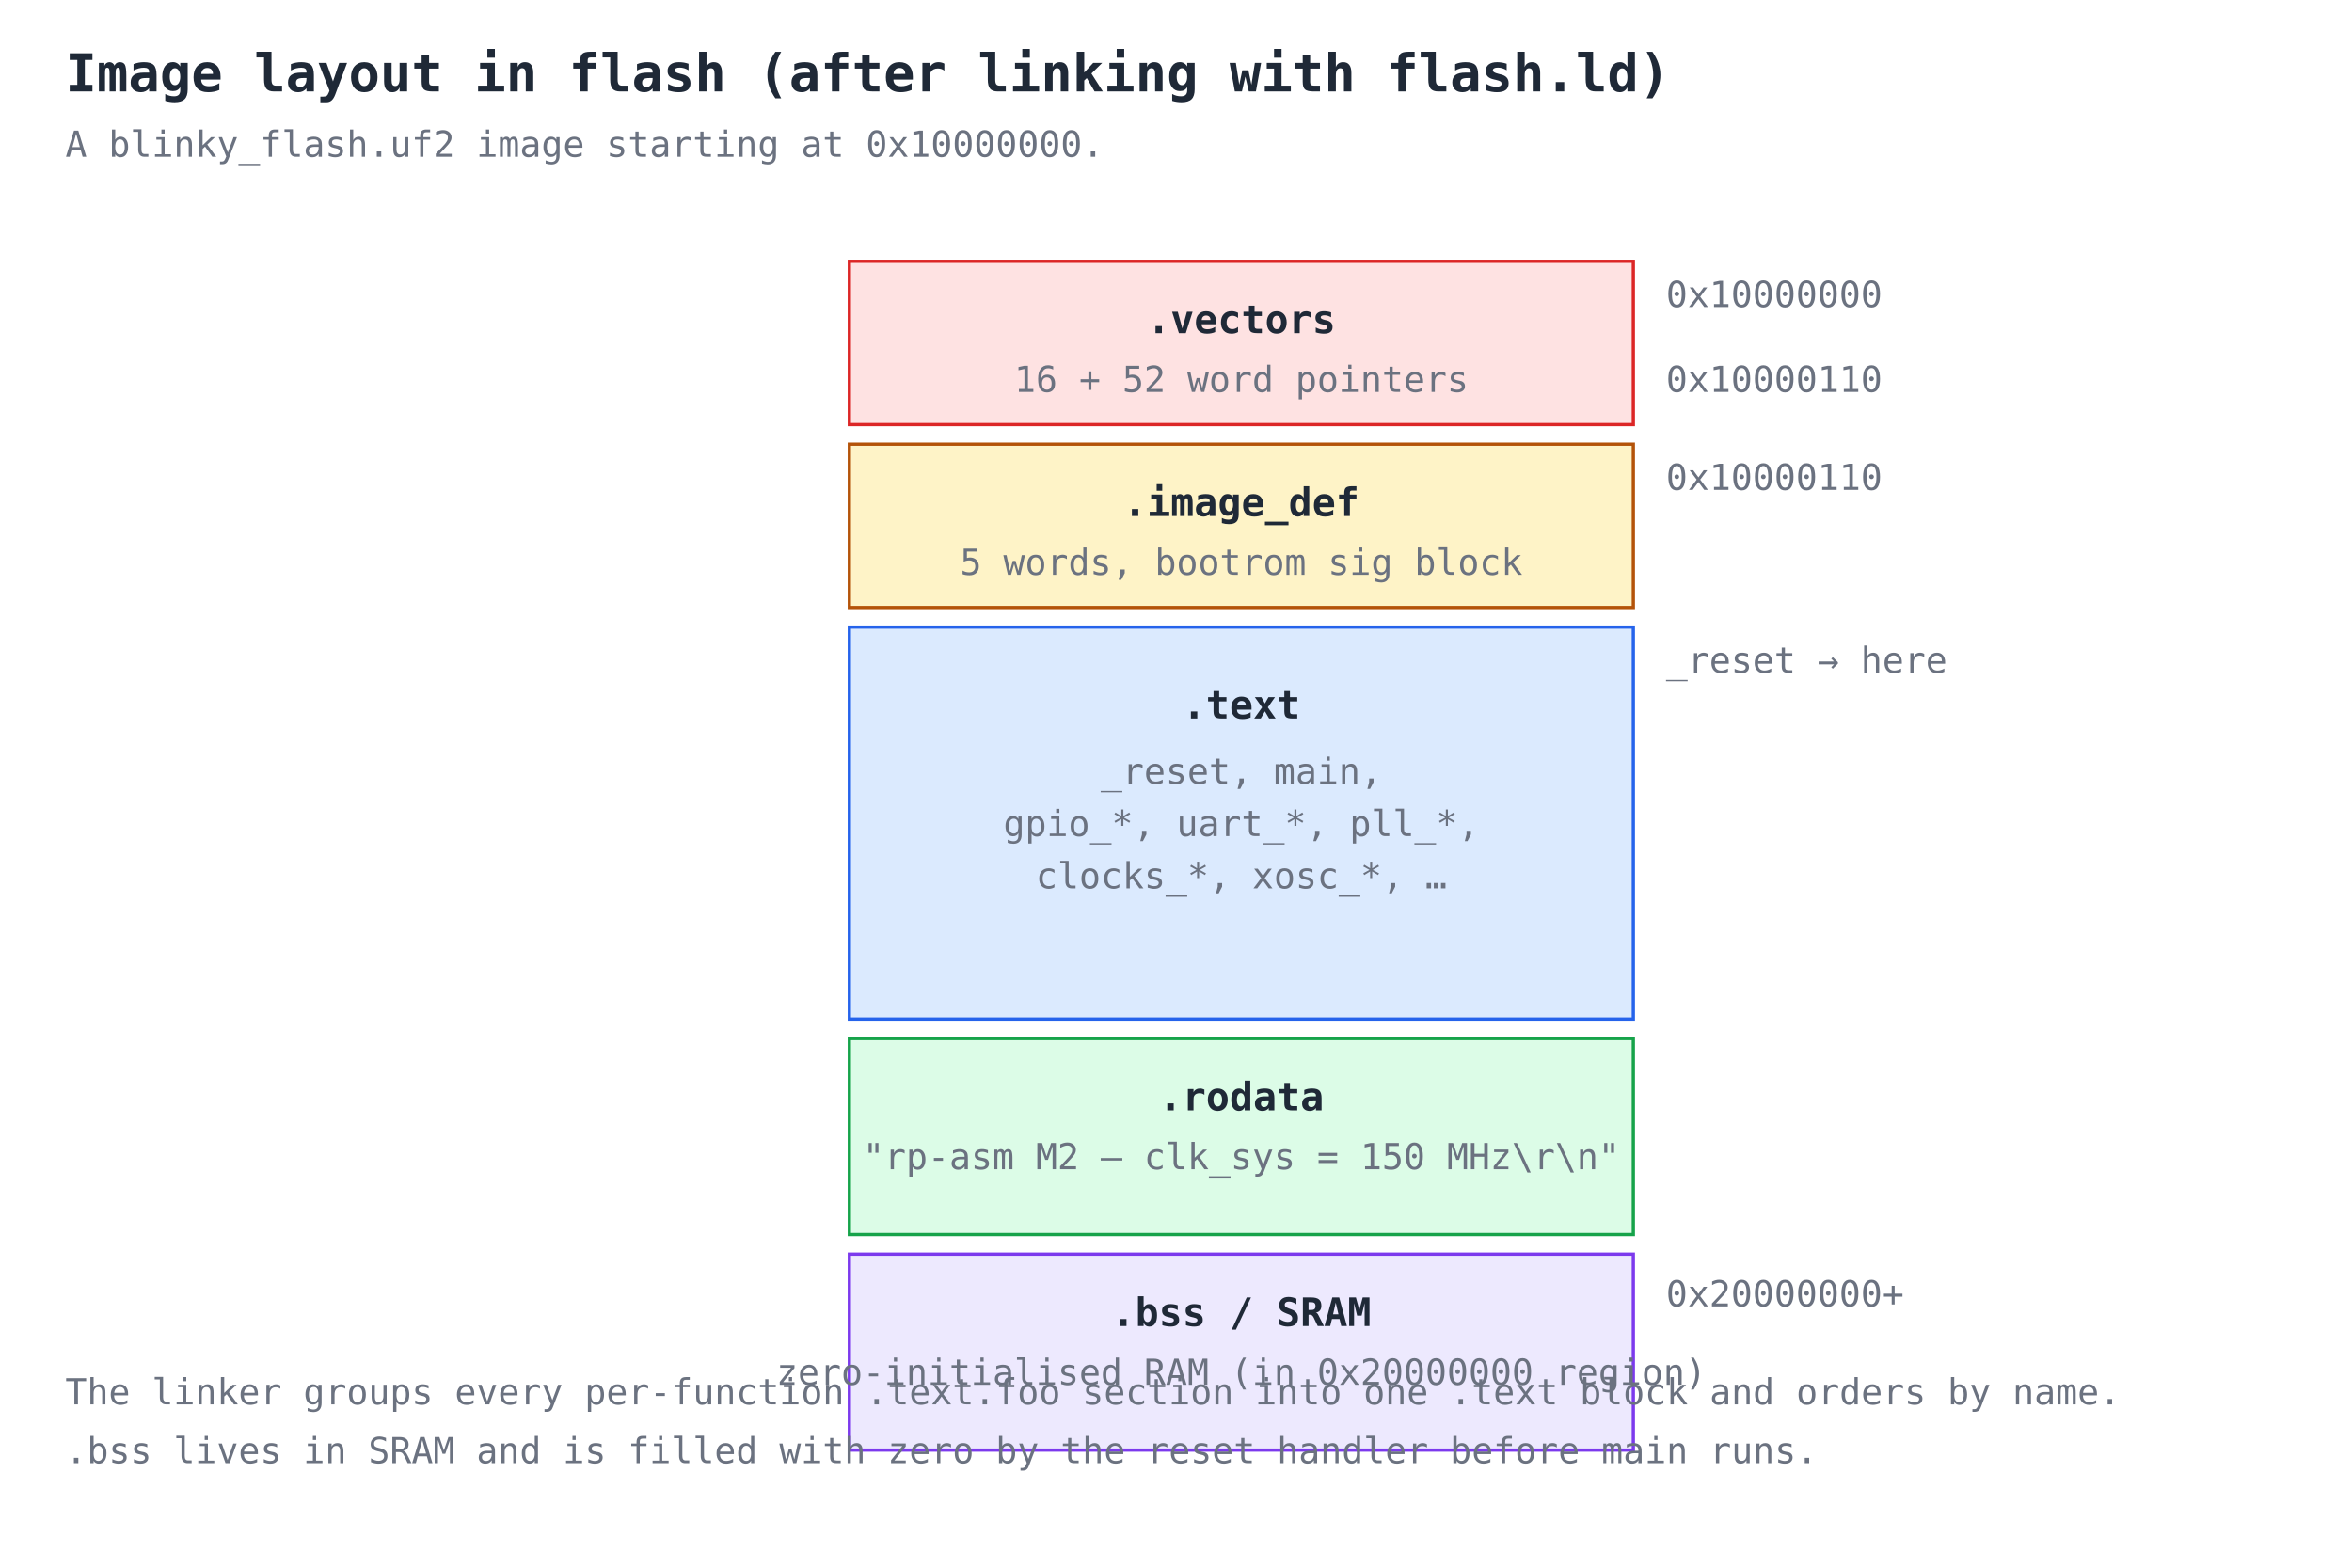
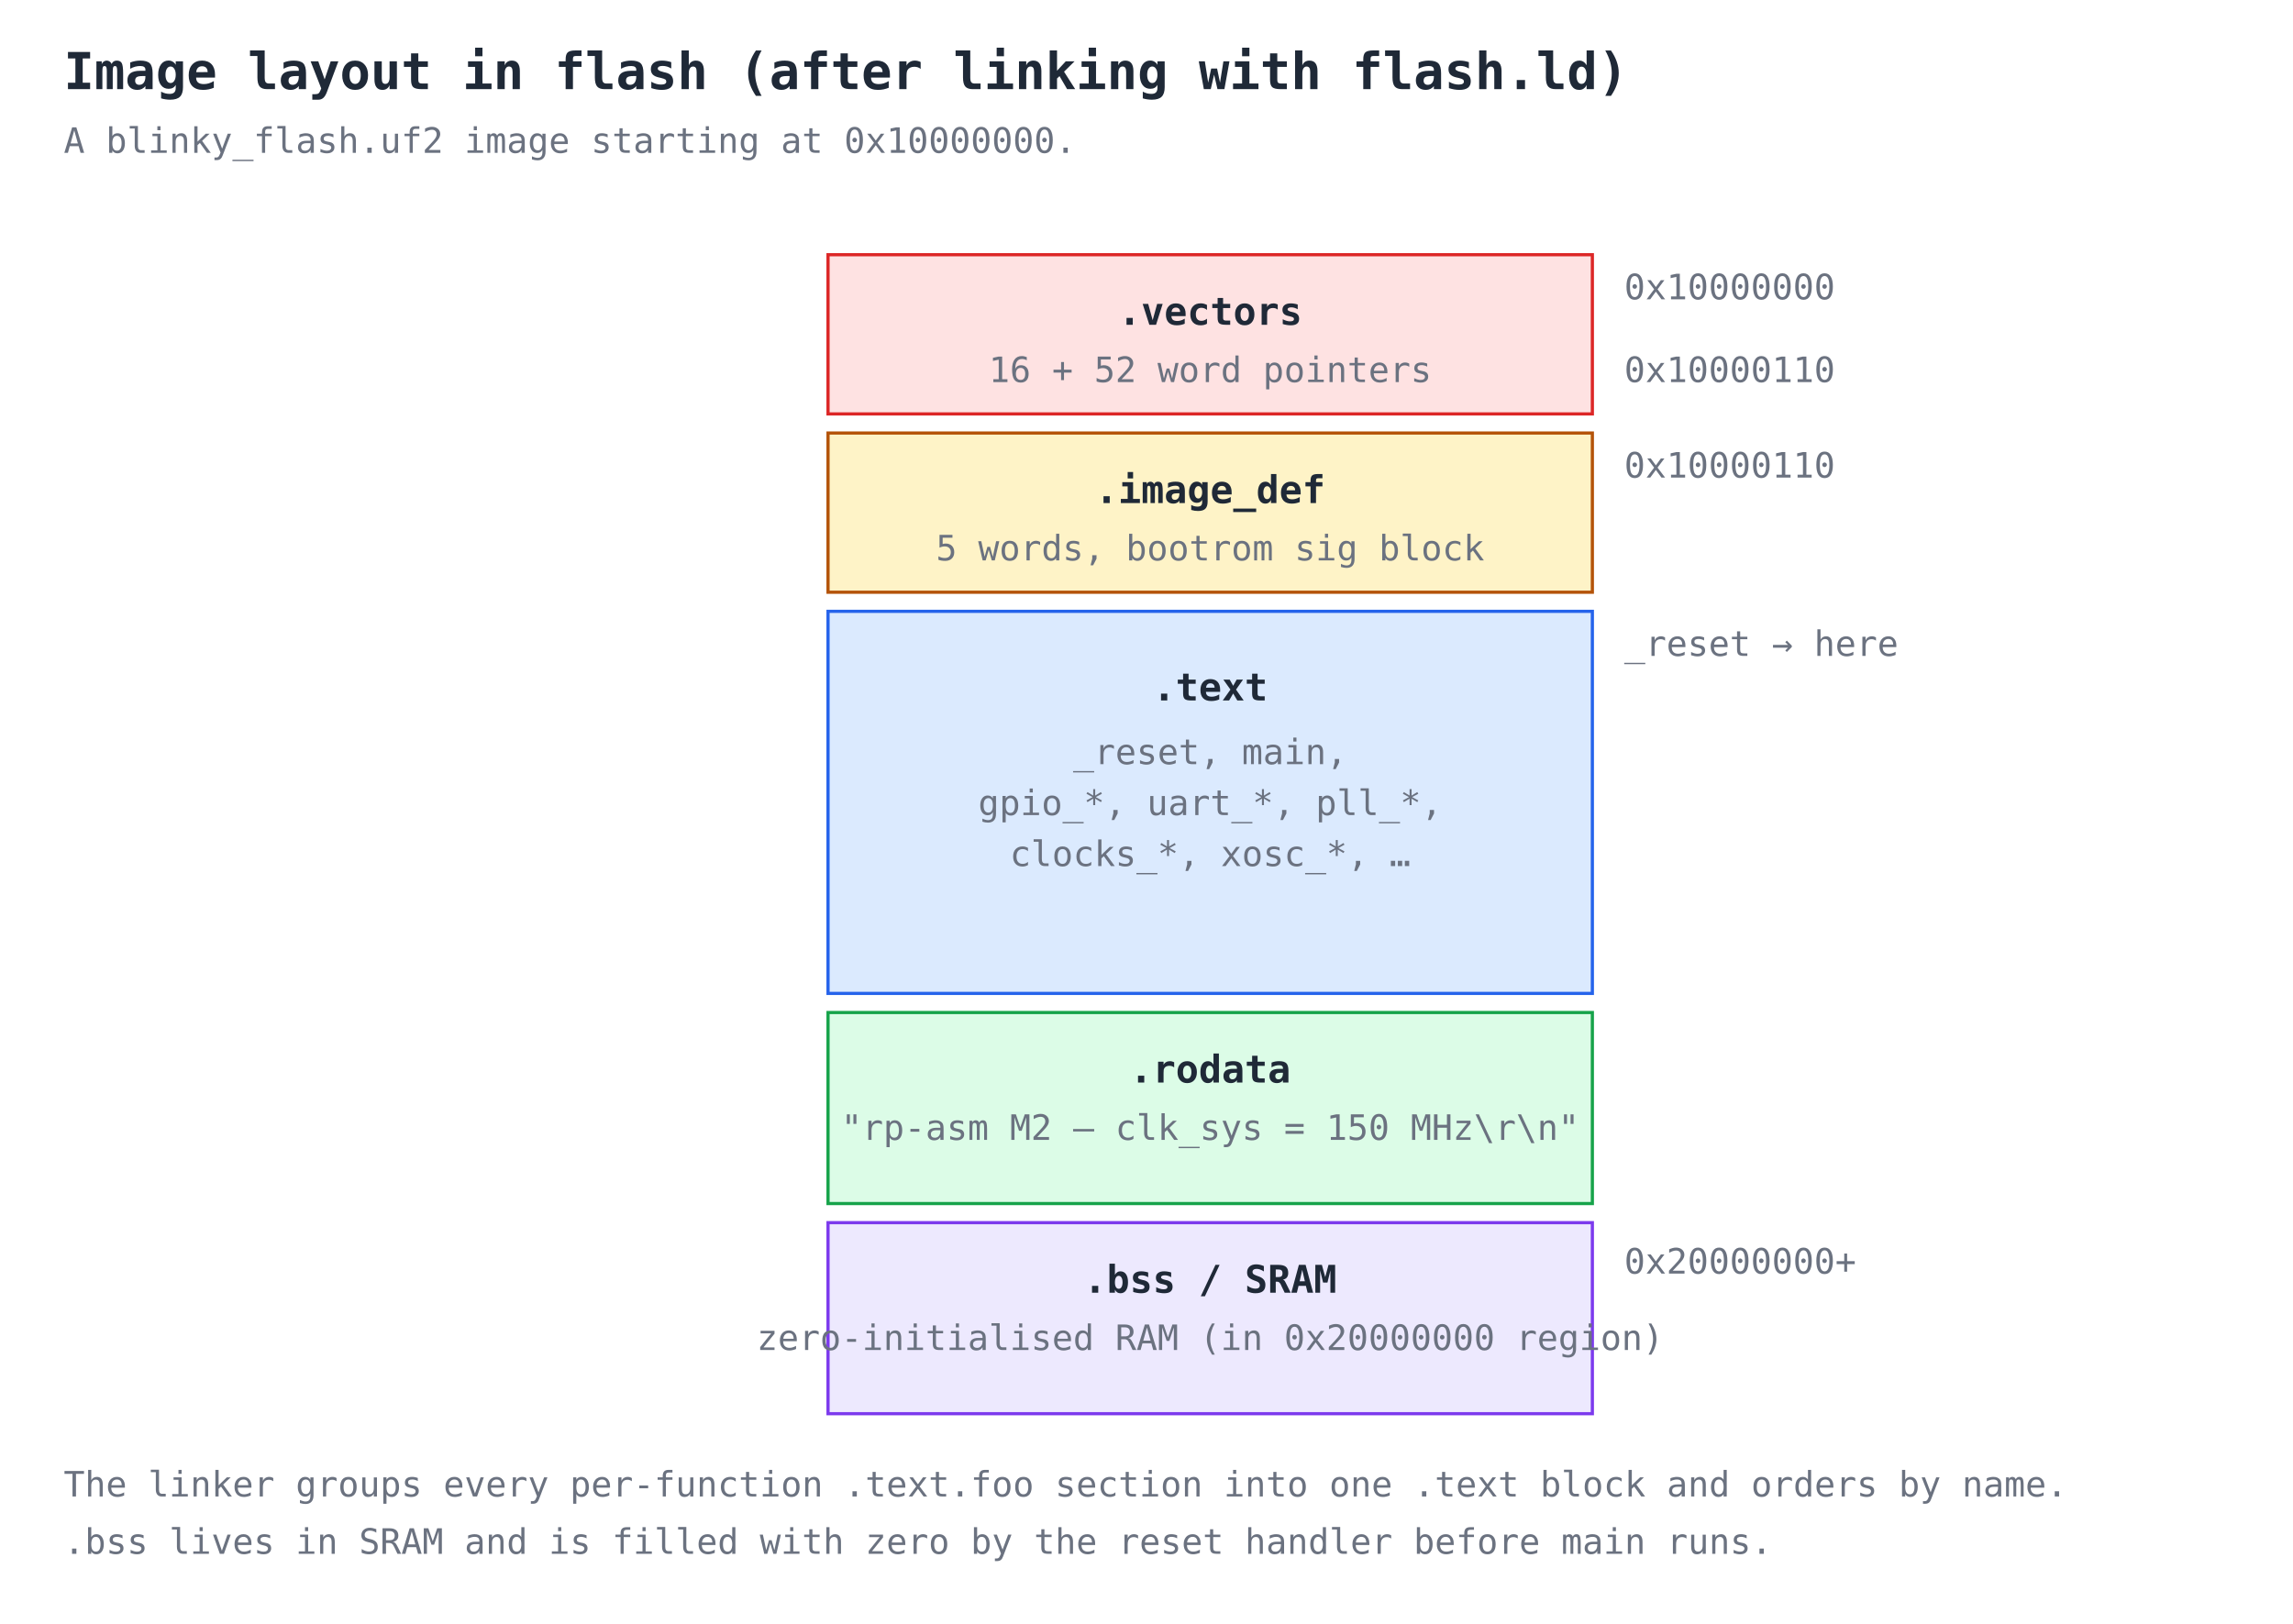
- <svg xmlns="http://www.w3.org/2000/svg" viewBox="0 0 720 480" font-family="ui-monospace, Menlo, Monaco, monospace" font-size="12">
+ <svg xmlns="http://www.w3.org/2000/svg" viewBox="0 0 720 510" font-family="ui-monospace, Menlo, Monaco, monospace" font-size="12">
  <style>
    /* Light theme defaults: text falls back to near-black. */
    text { fill: #1f2937; }

.title { font-size: 16px; font-weight: bold; }
    .note  { font-size: 11px; fill: #6b7280; }
    .label { font-weight: bold; }
    .vec   { fill: #fee2e2; stroke: #dc2626; }
    .imgd  { fill: #fef3c7; stroke: #b45309; }
    .text  { fill: #dbeafe; stroke: #2563eb; }
    .rodat { fill: #dcfce7; stroke: #16a34a; }
    .bss   { fill: #ede9fe; stroke: #7c3aed; }
    .addr  { font-size: 11px; fill: #6b7280; }

    @media (prefers-color-scheme: dark) {
      text { fill: #e5e7eb; }
      .note { fill: #9ca3af; }
      .vec { fill: #7f1d1d; }
      .imgd { fill: #78350f; }
      .text { fill: #1e3a8a; }
      .rodat { fill: #14532d; }
      .bss { fill: #4c1d95; }
      .addr { fill: #9ca3af; }
    }
  </style>
  <text x="20" y="28" class="title">Image layout in flash (after linking with flash.ld)</text>
  <text x="20" y="48" class="note">A blinky_flash.uf2 image starting at 0x10000000.</text>
  <g transform="translate(260,80)">
    <rect x="0" y="0" width="240" height="50" class="vec" />
    <text x="120" y="22" text-anchor="middle" class="label">.vectors</text>
    <text x="120" y="40" text-anchor="middle" class="note">16 + 52 word pointers</text>
    <text x="250" y="14" class="addr">0x10000000</text>
    <text x="250" y="40" class="addr">0x10000110</text>
    <rect x="0" y="56" width="240" height="50" class="imgd" />
    <text x="120" y="78" text-anchor="middle" class="label">.image_def</text>
    <text x="120" y="96" text-anchor="middle" class="note">5 words, bootrom sig block</text>
    <text x="250" y="70" class="addr">0x10000110</text>
    <rect x="0" y="112" width="240" height="120" class="text" />
    <text x="120" y="140" text-anchor="middle" class="label">.text</text>
    <text x="120" y="160" text-anchor="middle" class="note">_reset, main,</text>
    <text x="120" y="176" text-anchor="middle" class="note">gpio_*, uart_*, pll_*,</text>
    <text x="120" y="192" text-anchor="middle" class="note">clocks_*, xosc_*, …</text>
    <text x="250" y="126" class="addr">_reset → here</text>
    <rect x="0" y="238" width="240" height="60" class="rodat" />
    <text x="120" y="260" text-anchor="middle" class="label">.rodata</text>
    <text x="120" y="278" text-anchor="middle" class="note">"rp-asm M2 — clk_sys = 150 MHz\r\n"</text>
    <rect x="0" y="304" width="240" height="60" class="bss" />
    <text x="120" y="326" text-anchor="middle" class="label">.bss / SRAM</text>
    <text x="120" y="344" text-anchor="middle" class="note">zero-initialised RAM (in 0x20000000 region)</text>
    <text x="250" y="320" class="addr">0x20000000+</text>
  </g>
-   <text x="20" y="430" class="note">The linker groups every per-function .text.foo section into one .text block and orders by name.</text>
-   <text x="20" y="448" class="note">.bss lives in SRAM and is filled with zero by the reset handler before main runs.</text>
+   <text x="20" y="470" class="note">The linker groups every per-function .text.foo section into one .text block and orders by name.</text>
+   <text x="20" y="488" class="note">.bss lives in SRAM and is filled with zero by the reset handler before main runs.</text>
</svg>
